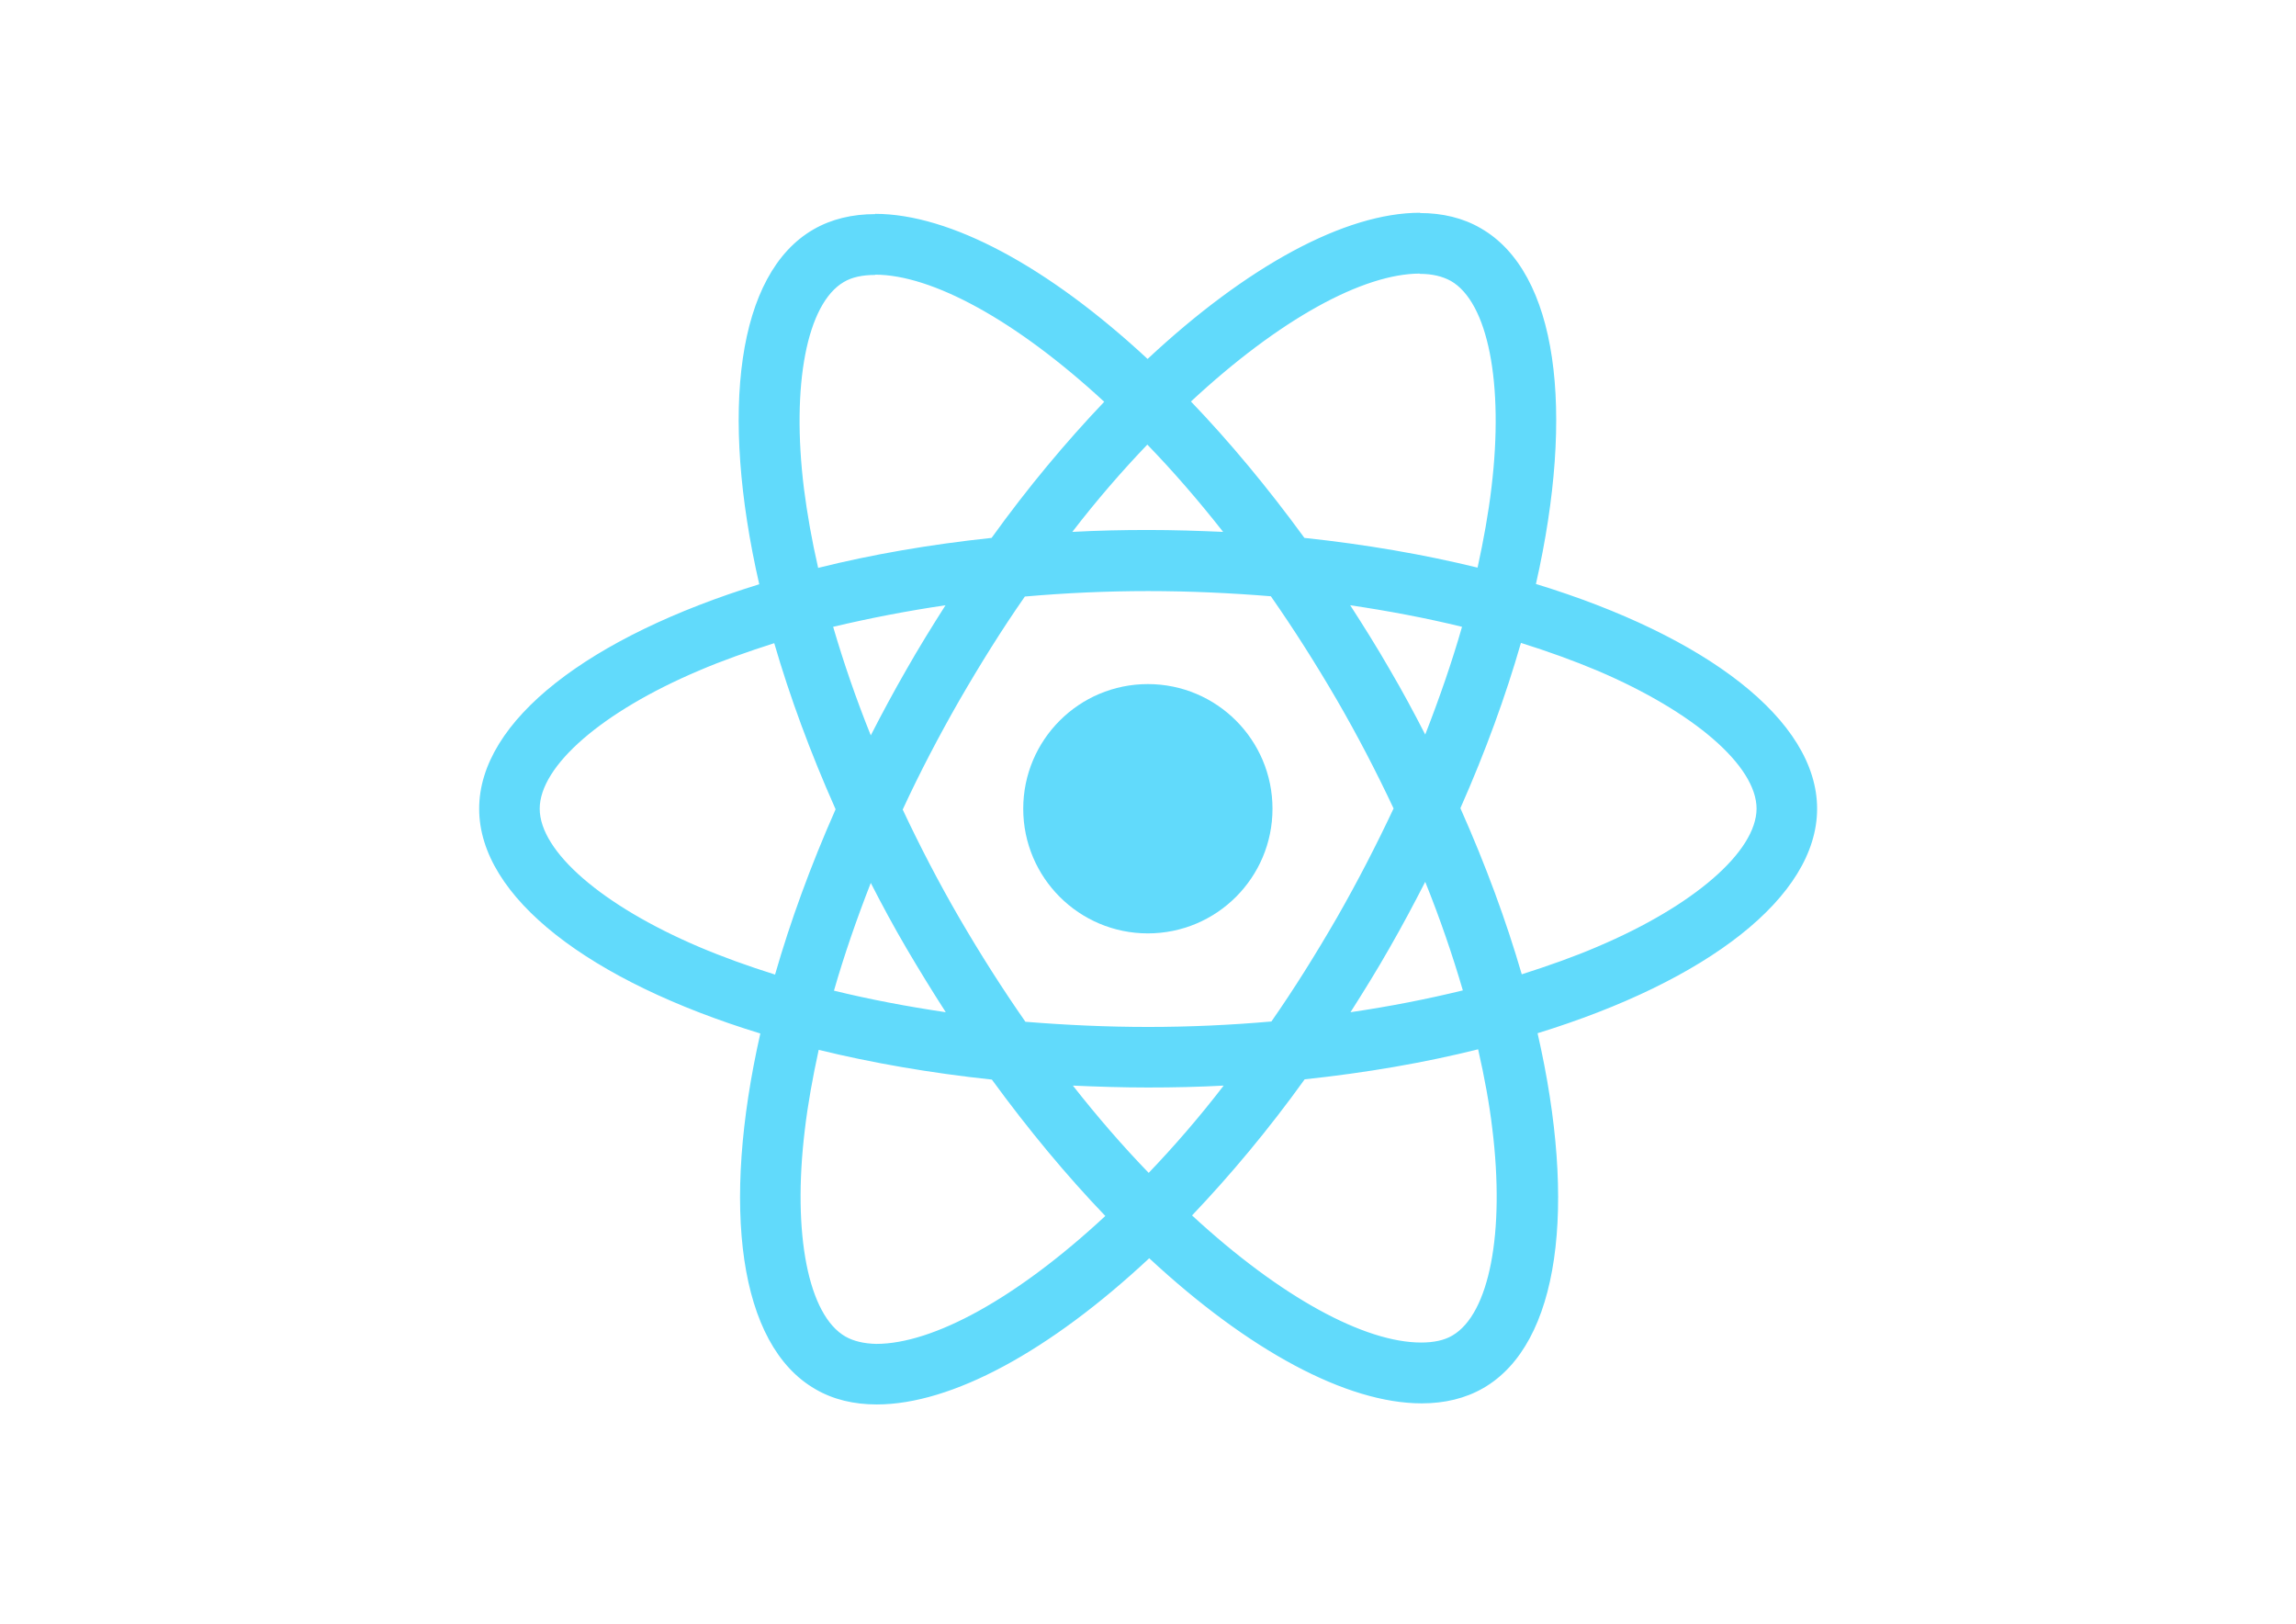
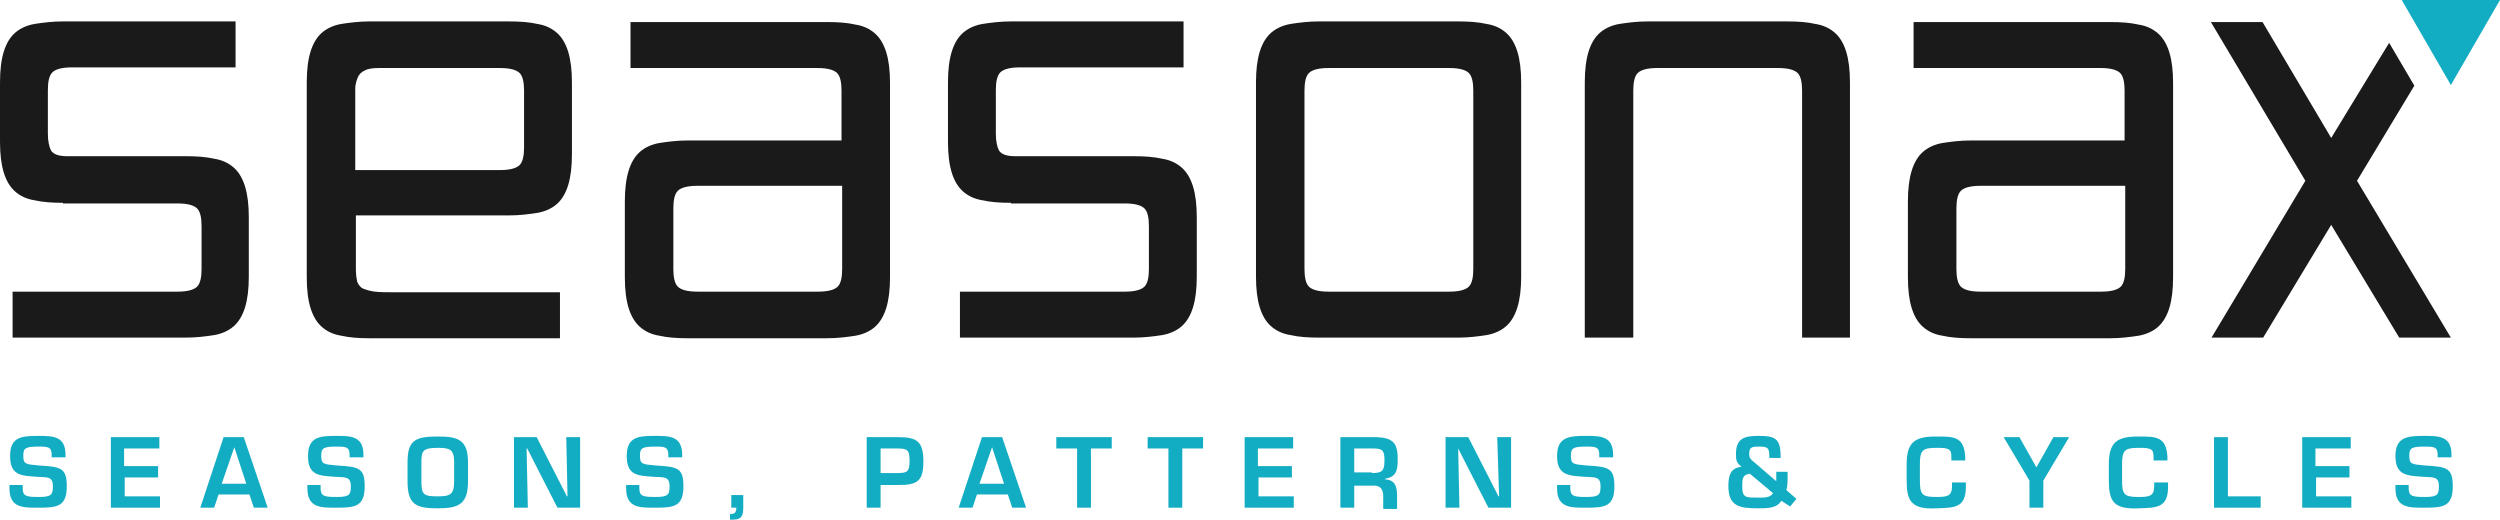
- <svg xmlns="http://www.w3.org/2000/svg" viewBox="0 0 841.9 595.3">
-   <g fill="#61DAFB">
-     <path d="M666.3 296.5c0-32.5-40.7-63.3-103.1-82.4 14.4-63.6 8-114.2-20.2-130.4-6.5-3.8-14.1-5.6-22.4-5.6v22.3c4.6 0 8.3.9 11.4 2.6 13.6 7.8 19.5 37.5 14.9 75.7-1.1 9.4-2.9 19.3-5.1 29.4-19.6-4.8-41-8.5-63.5-10.9-13.5-18.5-27.5-35.3-41.6-50 32.6-30.3 63.2-46.9 84-46.9V78c-27.5 0-63.5 19.6-99.9 53.6-36.4-33.8-72.4-53.2-99.9-53.2v22.3c20.7 0 51.4 16.5 84 46.6-14 14.7-28 31.4-41.3 49.9-22.6 2.4-44 6.1-63.6 11-2.3-10-4-19.7-5.2-29-4.7-38.2 1.1-67.9 14.6-75.8 3-1.8 6.9-2.6 11.5-2.6V78.5c-8.4 0-16 1.8-22.6 5.6-28.1 16.2-34.4 66.7-19.9 130.1-62.2 19.2-102.7 49.9-102.7 82.3 0 32.5 40.7 63.3 103.1 82.4-14.4 63.6-8 114.2 20.2 130.4 6.5 3.8 14.1 5.6 22.5 5.6 27.5 0 63.5-19.6 99.9-53.6 36.4 33.8 72.4 53.2 99.9 53.2 8.4 0 16-1.8 22.6-5.6 28.1-16.2 34.4-66.7 19.9-130.1 62-19.1 102.5-49.9 102.5-82.3zm-130.2-66.7c-3.7 12.9-8.3 26.2-13.5 39.5-4.1-8-8.4-16-13.1-24-4.6-8-9.5-15.8-14.4-23.4 14.2 2.1 27.9 4.7 41 7.9zm-45.8 106.5c-7.8 13.5-15.8 26.3-24.1 38.2-14.9 1.3-30 2-45.2 2-15.1 0-30.2-.7-45-1.9-8.3-11.9-16.4-24.6-24.2-38-7.6-13.1-14.5-26.4-20.8-39.8 6.2-13.4 13.2-26.8 20.7-39.9 7.8-13.5 15.8-26.3 24.1-38.2 14.9-1.3 30-2 45.2-2 15.1 0 30.2.7 45 1.9 8.3 11.9 16.4 24.6 24.2 38 7.6 13.1 14.5 26.4 20.8 39.8-6.3 13.4-13.2 26.8-20.7 39.9zm32.3-13c5.4 13.4 10 26.8 13.8 39.8-13.1 3.2-26.9 5.9-41.2 8 4.9-7.7 9.8-15.6 14.4-23.7 4.6-8 8.9-16.1 13-24.1zM421.2 430c-9.3-9.6-18.6-20.3-27.8-32 9 .4 18.2.7 27.5.7 9.4 0 18.7-.2 27.8-.7-9 11.7-18.3 22.4-27.5 32zm-74.4-58.9c-14.2-2.1-27.9-4.7-41-7.9 3.7-12.9 8.3-26.2 13.5-39.5 4.1 8 8.4 16 13.1 24 4.7 8 9.5 15.8 14.4 23.4zM420.7 163c9.3 9.6 18.6 20.3 27.8 32-9-.4-18.2-.7-27.5-.7-9.4 0-18.7.2-27.8.7 9-11.7 18.3-22.4 27.5-32zm-74 58.9c-4.9 7.7-9.8 15.6-14.4 23.7-4.6 8-8.9 16-13 24-5.4-13.4-10-26.8-13.8-39.8 13.1-3.1 26.9-5.8 41.2-7.9zm-90.5 125.2c-35.4-15.1-58.3-34.9-58.3-50.6 0-15.7 22.9-35.6 58.3-50.6 8.6-3.7 18-7 27.7-10.1 5.7 19.6 13.2 40 22.5 60.9-9.2 20.8-16.6 41.1-22.2 60.6-9.9-3.1-19.3-6.5-28-10.2zM310 490c-13.6-7.8-19.5-37.5-14.9-75.7 1.1-9.4 2.9-19.3 5.1-29.4 19.6 4.8 41 8.5 63.5 10.9 13.5 18.5 27.5 35.3 41.6 50-32.6 30.3-63.2 46.9-84 46.9-4.5-.1-8.3-1-11.3-2.7zm237.2-76.2c4.7 38.2-1.1 67.9-14.6 75.8-3 1.8-6.9 2.6-11.5 2.6-20.7 0-51.4-16.5-84-46.6 14-14.7 28-31.4 41.3-49.9 22.6-2.4 44-6.1 63.6-11 2.3 10.1 4.1 19.8 5.2 29.1zm38.5-66.7c-8.6 3.7-18 7-27.7 10.1-5.7-19.6-13.2-40-22.5-60.9 9.2-20.8 16.6-41.1 22.2-60.6 9.9 3.1 19.3 6.5 28.1 10.2 35.4 15.1 58.3 34.9 58.3 50.6-.1 15.7-23 35.6-58.4 50.6zM320.8 78.4z" />
-     <circle cx="420.9" cy="296.5" r="45.7" />
-     <path d="M520.5 78.1z" />
+ <svg xmlns="http://www.w3.org/2000/svg" version="1.1" id="Ebene_1" x="0px" y="0px" width="790.67px" height="164.35px" viewBox="84.665 197.825 790.67 164.35" enable-background="new 84.665 197.825 790.67 164.35" xml:space="preserve">
+   <g>
+     <path fill="#1A1A1A" d="M104.586,261.971c-3.387,0-6.375-0.199-8.964-0.797c-2.59-0.398-4.582-1.394-6.176-2.789   s-2.789-3.387-3.585-5.977s-1.195-5.777-1.195-9.761v-18.726c0-3.984,0.398-7.171,1.195-9.761s1.992-4.582,3.585-5.977   s3.785-2.39,6.176-2.789c2.59-0.398,5.578-0.797,8.964-0.797h54.584v14.542h-51.795c-3.188,0-5.18,0.598-6.176,1.594   s-1.394,2.988-1.394,5.578v13.746c0,2.391,0.398,4.184,0.996,5.379c0.797,1.195,2.391,1.792,5.18,1.792h37.452   c3.387,0,6.375,0.199,8.965,0.797c2.589,0.398,4.582,1.395,6.175,2.789s2.789,3.387,3.586,5.977s1.195,5.777,1.195,9.761v18.726   c0,3.984-0.398,7.172-1.195,9.762c-0.797,2.589-1.992,4.581-3.586,5.976s-3.785,2.391-6.175,2.789   c-2.59,0.398-5.578,0.797-8.965,0.797H88.649v-14.542h52.193c3.188,0,5.18-0.598,6.176-1.594s1.395-2.988,1.395-5.578v-13.546   c0-2.59-0.398-4.582-1.395-5.578s-2.988-1.594-6.176-1.594h-36.256V261.971z" />
+     <path fill="#1A1A1A" d="M197.219,282.889c0,1.793,0.199,2.988,0.398,3.984c0.398,0.996,0.996,1.793,1.793,2.191   c0.996,0.398,2.191,0.797,3.785,0.996s3.785,0.199,6.375,0.199h52.193v14.542h-60.162c-3.387,0-6.375-0.199-8.964-0.797   c-2.59-0.398-4.582-1.395-6.176-2.789s-2.789-3.387-3.586-5.976c-0.797-2.59-1.195-5.777-1.195-9.762v-61.557   c0-3.984,0.398-7.171,1.195-9.761s1.992-4.582,3.586-5.977c1.594-1.394,3.785-2.39,6.176-2.789   c2.589-0.398,5.578-0.797,8.964-0.797h44.026c3.386,0,6.375,0.199,8.964,0.797c2.59,0.398,4.582,1.395,6.175,2.789   c1.594,1.395,2.789,3.387,3.586,5.977s1.195,5.777,1.195,9.761v22.71c0,3.984-0.398,7.172-1.195,9.762s-1.992,4.582-3.586,5.976   s-3.785,2.391-6.175,2.789c-2.59,0.398-5.578,0.797-8.964,0.797h-48.409V282.889z M250.409,226.512c0-2.59-0.398-4.582-1.395-5.578   s-2.988-1.594-6.175-1.594H204.59c-1.992,0-3.586,0.199-4.582,0.797c-0.996,0.398-1.793,1.195-2.191,2.191   s-0.797,2.191-0.797,3.387c0,1.395,0,2.789,0,4.582v21.315h45.819c3.188,0,5.179-0.598,6.175-1.594s1.395-2.988,1.395-5.578   V226.512L250.409,226.512z" />
+     <path fill="#1A1A1A" d="M350.812,226.512c0-2.59-0.398-4.582-1.395-5.578s-2.988-1.594-6.176-1.594h-59.166v-14.542h62.154   c3.387,0,6.375,0.199,8.964,0.797c2.59,0.398,4.582,1.395,6.176,2.789c1.594,1.395,2.789,3.387,3.586,5.977   s1.195,5.777,1.195,9.761v61.357c0,3.984-0.398,7.172-1.195,9.762c-0.797,2.589-1.992,4.581-3.586,5.976s-3.785,2.391-6.176,2.789   c-2.589,0.398-5.578,0.797-8.964,0.797h-44.026c-3.386,0-6.375-0.199-8.964-0.797c-2.59-0.398-4.582-1.395-6.176-2.789   c-1.593-1.395-2.789-3.387-3.585-5.976c-0.797-2.59-1.195-5.777-1.195-9.762v-23.906c0-3.984,0.398-7.171,1.195-9.761   s1.992-4.582,3.585-5.976c1.594-1.395,3.785-2.391,6.176-2.789c2.59-0.398,5.578-0.797,8.964-0.797h48.608V226.512L350.812,226.512   z M297.622,282.889c0,2.59,0.398,4.582,1.395,5.578c0.996,0.996,2.988,1.594,6.175,1.594h38.249c3.188,0,5.18-0.598,6.176-1.594   s1.395-2.988,1.395-5.578v-26.296h-45.819c-3.188,0-5.18,0.598-6.175,1.594c-0.996,0.996-1.395,2.988-1.395,5.578V282.889z" />
+     <path fill="#1A1A1A" d="M404.399,261.971c-3.387,0-6.375-0.199-8.965-0.797c-2.59-0.398-4.582-1.394-6.175-2.789   s-2.789-3.387-3.586-5.977s-1.195-5.777-1.195-9.761v-18.726c0-3.984,0.398-7.171,1.195-9.761s1.992-4.582,3.586-5.977   s3.785-2.39,6.175-2.789c2.59-0.398,5.578-0.797,8.965-0.797h54.584v14.542h-51.795c-3.187,0-5.179,0.598-6.175,1.594   s-1.395,2.988-1.395,5.578v13.746c0,2.391,0.398,4.184,0.996,5.379c0.797,1.195,2.391,1.792,5.18,1.792h37.451   c3.387,0,6.375,0.199,8.965,0.797c2.59,0.398,4.582,1.395,6.176,2.789s2.789,3.387,3.586,5.977s1.195,5.777,1.195,9.761v18.726   c0,3.984-0.398,7.172-1.195,9.762c-0.797,2.589-1.992,4.581-3.586,5.976s-3.785,2.391-6.176,2.789   c-2.59,0.398-5.578,0.797-8.965,0.797h-54.982v-14.542h52.193c3.188,0,5.18-0.598,6.176-1.594s1.395-2.988,1.395-5.578v-13.546   c0-2.59-0.398-4.582-1.395-5.578s-2.988-1.594-6.176-1.594h-36.057V261.971z" />
+     <path fill="#1A1A1A" d="M565.761,285.279c0,3.984-0.398,7.172-1.195,9.762c-0.797,2.589-1.992,4.581-3.586,5.976   s-3.785,2.391-6.176,2.789c-2.59,0.398-5.578,0.797-8.964,0.797h-44.026c-3.387,0-6.375-0.199-8.964-0.797   c-2.59-0.398-4.582-1.395-6.176-2.789s-2.789-3.387-3.586-5.976c-0.797-2.59-1.195-5.777-1.195-9.762v-61.357   c0-3.984,0.398-7.171,1.195-9.761s1.992-4.582,3.586-5.977c1.594-1.394,3.785-2.39,6.176-2.789   c2.589-0.398,5.577-0.797,8.964-0.797h44.026c3.386,0,6.374,0.199,8.964,0.797c2.59,0.398,4.582,1.395,6.176,2.789   c1.594,1.395,2.789,3.387,3.586,5.977s1.195,5.777,1.195,9.761V285.279z M543.051,290.061c3.188,0,5.179-0.598,6.175-1.594   s1.395-2.988,1.395-5.578v-56.377c0-2.59-0.398-4.582-1.395-5.578s-2.987-1.594-6.175-1.594h-38.249   c-3.188,0-5.18,0.598-6.176,1.594s-1.395,2.988-1.395,5.578v56.377c0,2.59,0.398,4.582,1.395,5.578s2.988,1.594,6.176,1.594   H543.051z" />
+     <path fill="#1A1A1A" d="M669.948,304.603h-15.34v-78.091c0-2.59-0.398-4.582-1.395-5.578s-2.987-1.594-6.175-1.594H608.79   c-3.188,0-5.18,0.598-6.176,1.594s-1.395,2.988-1.395,5.578v78.091h-15.339v-80.681c0-3.984,0.398-7.171,1.195-9.761   s1.992-4.582,3.586-5.977c1.594-1.394,3.785-2.39,6.175-2.789c2.59-0.398,5.578-0.797,8.965-0.797h44.025   c3.387,0,6.375,0.199,8.965,0.797c2.59,0.398,4.582,1.395,6.176,2.789c1.594,1.395,2.789,3.387,3.586,5.977   s1.195,5.777,1.195,9.761v80.681H669.948z" />
+     <path fill="#1A1A1A" d="M756.605,226.512c0-2.59-0.398-4.582-1.395-5.578s-2.988-1.594-6.176-1.594h-59.166v-14.542h62.154   c3.387,0,6.375,0.199,8.964,0.797c2.59,0.398,4.582,1.395,6.176,2.789c1.594,1.395,2.789,3.387,3.586,5.977   s1.195,5.777,1.195,9.761v61.357c0,3.984-0.398,7.172-1.195,9.762c-0.797,2.589-1.992,4.581-3.586,5.976s-3.785,2.391-6.176,2.789   c-2.589,0.398-5.577,0.797-8.964,0.797h-44.026c-3.386,0-6.374-0.199-8.964-0.797c-2.59-0.398-4.582-1.395-6.176-2.789   s-2.789-3.387-3.586-5.976c-0.797-2.59-1.195-5.777-1.195-9.762v-23.906c0-3.984,0.398-7.171,1.195-9.761s1.992-4.582,3.586-5.976   c1.594-1.395,3.785-2.391,6.176-2.789c2.59-0.398,5.578-0.797,8.964-0.797h48.608V226.512L756.605,226.512z M703.416,282.889   c0,2.59,0.398,4.582,1.395,5.578s2.988,1.594,6.175,1.594h38.249c3.188,0,5.18-0.598,6.176-1.594s1.395-2.988,1.395-5.578v-26.296   h-45.819c-3.187,0-5.179,0.598-6.175,1.594s-1.395,2.988-1.395,5.578V282.889L703.416,282.889z" />
+     <polygon fill="#1A1A1A" points="848.242,224.918 840.273,211.372 821.946,241.453 800.232,204.798 783.897,204.798    813.779,254.999 784.097,304.603 800.432,304.603 821.946,268.944 843.461,304.603 859.797,304.603 830.114,254.999  " />
+     <polygon fill="#12ACC3" points="875.335,197.825 859.797,224.719 844.258,197.825  " />
+     <g>
+       <path fill="#12ACC3" d="M91.836,351.218v0.996c0,2.59,1.195,2.789,5.18,2.789c3.984,0,4.382-0.797,4.382-3.387    c0-3.188-1.793-2.789-4.98-2.988c-4.781-0.398-8.566-0.199-8.566-6.573c0-6.176,3.785-6.375,9.164-6.375    c4.582,0,8.367,0.199,8.367,5.977v0.797H101v-0.797c0-2.391-0.996-2.59-3.984-2.59c-4.184,0-4.98,0.398-4.98,2.789    c0,2.789,0.598,2.789,4.98,3.188c6.972,0.398,8.765,0.797,8.765,6.573c0,6.375-2.988,6.773-8.765,6.773    c-4.98,0-9.363,0.199-9.363-6.176v-0.996H91.836L91.836,351.218z" />
+       <path fill="#12ACC3" d="M124.109,345.242h10.558v3.585h-10.558v5.977h11.156v3.586h-15.539v-22.312h15.339v3.586H123.91v5.578    H124.109z" />
+       <path fill="#12ACC3" d="M153.791,354.206l-1.394,4.184h-4.383l7.371-22.312h6.375l7.57,22.312h-4.382l-1.395-4.184H153.791z     M158.771,339.266L158.771,339.266l-3.984,11.554h7.77L158.771,339.266z" />
+       <path fill="#12ACC3" d="M186.063,351.218v0.996c0,2.59,1.195,2.789,5.18,2.789c3.984,0,4.382-0.797,4.382-3.387    c0-3.188-1.793-2.789-4.98-2.988c-4.781-0.398-8.566-0.199-8.566-6.573c0-6.176,3.785-6.375,9.164-6.375    c4.582,0,8.367,0.199,8.367,5.977v0.797h-4.383v-0.797c0-2.391-0.996-2.59-3.984-2.59c-4.184,0-4.98,0.398-4.98,2.789    c0,2.789,0.598,2.789,4.98,3.188c6.972,0.398,8.765,0.797,8.765,6.573c0,6.375-2.988,6.773-8.765,6.773    c-4.98,0-9.363,0.199-9.363-6.176v-0.996H186.063L186.063,351.218z" />
+       <path fill="#12ACC3" d="M232.679,344.047v5.976c0,7.172-2.789,8.566-9.562,8.566c-6.972,0-9.562-1.195-9.562-8.566v-5.976    c0-6.973,2.391-8.168,9.562-8.168C229.492,335.879,232.679,336.875,232.679,344.047z M217.938,344.047v5.976    c0,4.383,0.797,4.781,5.179,4.781c3.984,0,5.18-0.598,5.18-4.781v-5.976c0-4.184-1.395-4.582-5.18-4.582    C218.336,339.465,217.938,340.461,217.938,344.047z" />
+       <path fill="#12ACC3" d="M263.756,336.078h4.383v22.312h-7.172l-9.562-18.726h-0.199l0.398,18.726h-4.383v-22.312h7.172    l9.562,18.726h0.199L263.756,336.078z" />
+       <path fill="#12ACC3" d="M286.864,351.218v0.996c0,2.59,1.195,2.789,5.18,2.789s4.383-0.797,4.383-3.387    c0-3.188-1.793-2.789-4.98-2.988c-4.781-0.398-8.566-0.199-8.566-6.573c0-6.176,3.785-6.375,9.164-6.375    c4.582,0,8.367,0.199,8.367,5.977v0.797h-4.383v-0.797c0-2.391-0.996-2.59-3.984-2.59c-4.184,0-4.98,0.398-4.98,2.789    c0,2.789,0.598,2.789,4.98,3.188c6.973,0.398,8.765,0.797,8.765,6.573c0,6.375-2.988,6.773-8.765,6.773    c-4.98,0-9.363,0.199-9.363-6.176v-0.996H286.864L286.864,351.218z" />
+       <path fill="#12ACC3" d="M315.75,360.382c1.195,0,1.793-0.398,1.793-1.992h-1.594v-3.984h3.785v3.586    c0,2.59-0.199,4.184-3.387,4.184h-0.797v-1.793H315.75z" />
+       <path fill="#12ACC3" d="M358.78,336.078h9.96c5.977,0,7.969,1.395,7.969,7.77c0,6.374-2.191,7.37-7.969,7.37h-5.578v7.172h-4.383    V336.078z M368.74,347.433c2.988,0,3.586-0.598,3.586-3.784c0-3.188-0.398-3.984-3.586-3.984h-5.578v7.769H368.74z" />
+       <path fill="#12ACC3" d="M393.642,354.206l-1.394,4.184h-4.383l7.371-22.312h6.375l7.57,22.312h-4.382l-1.395-4.184H393.642z     M398.423,339.266L398.423,339.266l-3.984,11.554h7.77L398.423,339.266z" />
+       <path fill="#12ACC3" d="M429.699,358.39h-4.383v-18.726h-6.574v-3.586h17.531v3.586h-6.574V358.39z" />
+       <path fill="#12ACC3" d="M458.585,358.39h-4.383v-18.726h-6.574v-3.586h17.531v3.586h-6.574V358.39z" />
+       <path fill="#12ACC3" d="M482.689,345.242h10.559v3.585h-10.559v5.977h11.156v3.586h-15.539v-22.312h15.34v3.586H482.49v5.578    H482.689z" />
+       <path fill="#12ACC3" d="M512.97,351.019v7.371h-4.383v-22.312h11.354c4.98,0.199,6.773,1.594,6.773,6.773    c0,3.387-0.199,5.776-3.984,6.374v0.199c2.988,0.199,3.785,1.992,3.785,5.18v4.184h-4.383v-4.184c0-1.793-0.797-3.188-2.789-3.188    h-6.374V351.019z M518.547,347.433c3.188,0,3.984-0.598,3.984-3.983c0-3.188-0.598-3.785-3.585-3.785h-5.977v7.569h5.577V347.433z    " />
+       <path fill="#12ACC3" d="M558.19,336.078h4.383v22.312h-7.172l-9.562-18.726l0,0l0.398,18.726h-4.383v-22.312h7.171l9.562,18.726    h0.199L558.19,336.078z" />
+       <path fill="#12ACC3" d="M581.299,351.218v0.996c0,2.59,1.195,2.789,5.18,2.789s4.383-0.797,4.383-3.387    c0-3.188-1.793-2.789-4.98-2.988c-4.781-0.398-8.766-0.199-8.766-6.573c0-6.176,3.984-6.375,9.363-6.375    c4.582,0,8.367,0.199,8.367,5.977v0.797h-4.383v-0.797c0-2.391-0.996-2.59-3.984-2.59c-4.184,0-4.98,0.398-4.98,2.789    c0,2.789,0.598,2.789,4.98,3.188c6.973,0.398,8.766,0.797,8.766,6.573c0,6.375-2.988,6.773-8.766,6.773    c-4.98,0-9.363,0.199-9.363-6.176v-0.996H581.299L581.299,351.218z" />
+       <path fill="#12ACC3" d="M648.035,356.198c-1.395,2.391-4.383,2.391-7.371,2.391c-5.777,0-9.363-0.598-9.363-6.973    c0-3.387,0.598-5.776,4.184-6.175c-1.594-1.195-1.793-1.992-1.793-3.984c0-4.98,2.59-5.777,7.172-5.777    c5.578,0,6.973,0.996,6.973,6.973h-3.586c0-2.988-0.199-3.586-3.188-3.586c-1.992,0-3.188,0-3.188,2.191    c0,1.395,0.398,1.793,1.395,2.59l7.172,6.175v-2.988h3.586v1.594c0,1.395,0,2.988-0.398,4.184l3.188,2.789l-1.992,2.391    L648.035,356.198z M638.074,347.632c-2.391,0.398-2.391,1.594-2.391,4.184c0,3.586,1.395,3.387,5.18,3.387    c2.191,0,3.586,0,4.582-1.395L638.074,347.632z" />
+       <path fill="#12ACC3" d="M701.822,343.449v-1.195c0-2.59-0.996-2.789-4.781-2.789c-4.383,0-5.18,0.797-5.18,5.18v4.979    c0,4.582,0.598,5.379,5.18,5.379c3.387,0,4.98-0.199,4.98-3.387v-1.195h4.383v1.395c0,6.773-3.785,6.574-9.363,6.773    c-7.969,0.398-9.363-2.391-9.363-8.766v-5.179c0-7.172,2.789-8.766,9.363-8.766c5.578,0,8.766,0,9.164,6.375v1.195H701.822    L701.822,343.449z" />
+       <path fill="#12ACC3" d="M730.907,349.823v8.566h-4.383v-8.566l-8.168-13.745h4.98l5.379,9.562l0,0l5.378-9.562h4.98    L730.907,349.823z" />
+       <path fill="#12ACC3" d="M765.769,343.449v-1.195c0-2.59-0.996-2.789-4.781-2.789c-4.382,0-5.179,0.797-5.179,5.18v4.979    c0,4.582,0.598,5.379,5.179,5.379c3.387,0,4.98-0.199,4.98-3.387v-1.195h4.383v1.395c0,6.773-3.785,6.574-9.363,6.773    c-7.968,0.398-9.362-2.391-9.362-8.766v-5.179c0-7.172,2.789-8.766,9.362-8.766c5.578,0,8.766,0,9.164,6.375v1.195H765.769    L765.769,343.449z" />
+       <path fill="#12ACC3" d="M789.076,354.804h10.559v3.586h-14.741v-22.312h4.382v18.726H789.076z" />
+       <path fill="#12ACC3" d="M817.165,345.242h10.559v3.585h-10.559v5.977h11.156v3.586h-15.538v-22.312h15.339v3.586h-11.156v5.578    H817.165z" />
+       <path fill="#12ACC3" d="M846.449,351.218v0.996c0,2.59,1.195,2.789,5.18,2.789s4.383-0.797,4.383-3.387    c0-3.188-1.793-2.789-4.98-2.988c-4.781-0.398-8.766-0.199-8.766-6.573c0-6.176,3.984-6.375,9.363-6.375    c4.582,0,8.367,0.199,8.367,5.977v0.797h-4.383v-0.797c0-2.391-0.996-2.59-3.984-2.59c-4.184,0-4.98,0.398-4.98,2.789    c0,2.789,0.598,2.789,4.98,3.188c6.973,0.398,8.766,0.797,8.766,6.573c0,6.375-2.988,6.773-8.766,6.773    c-4.98,0-9.363,0.199-9.363-6.176v-0.996H846.449L846.449,351.218z" />
+     </g>
  </g>
</svg>
